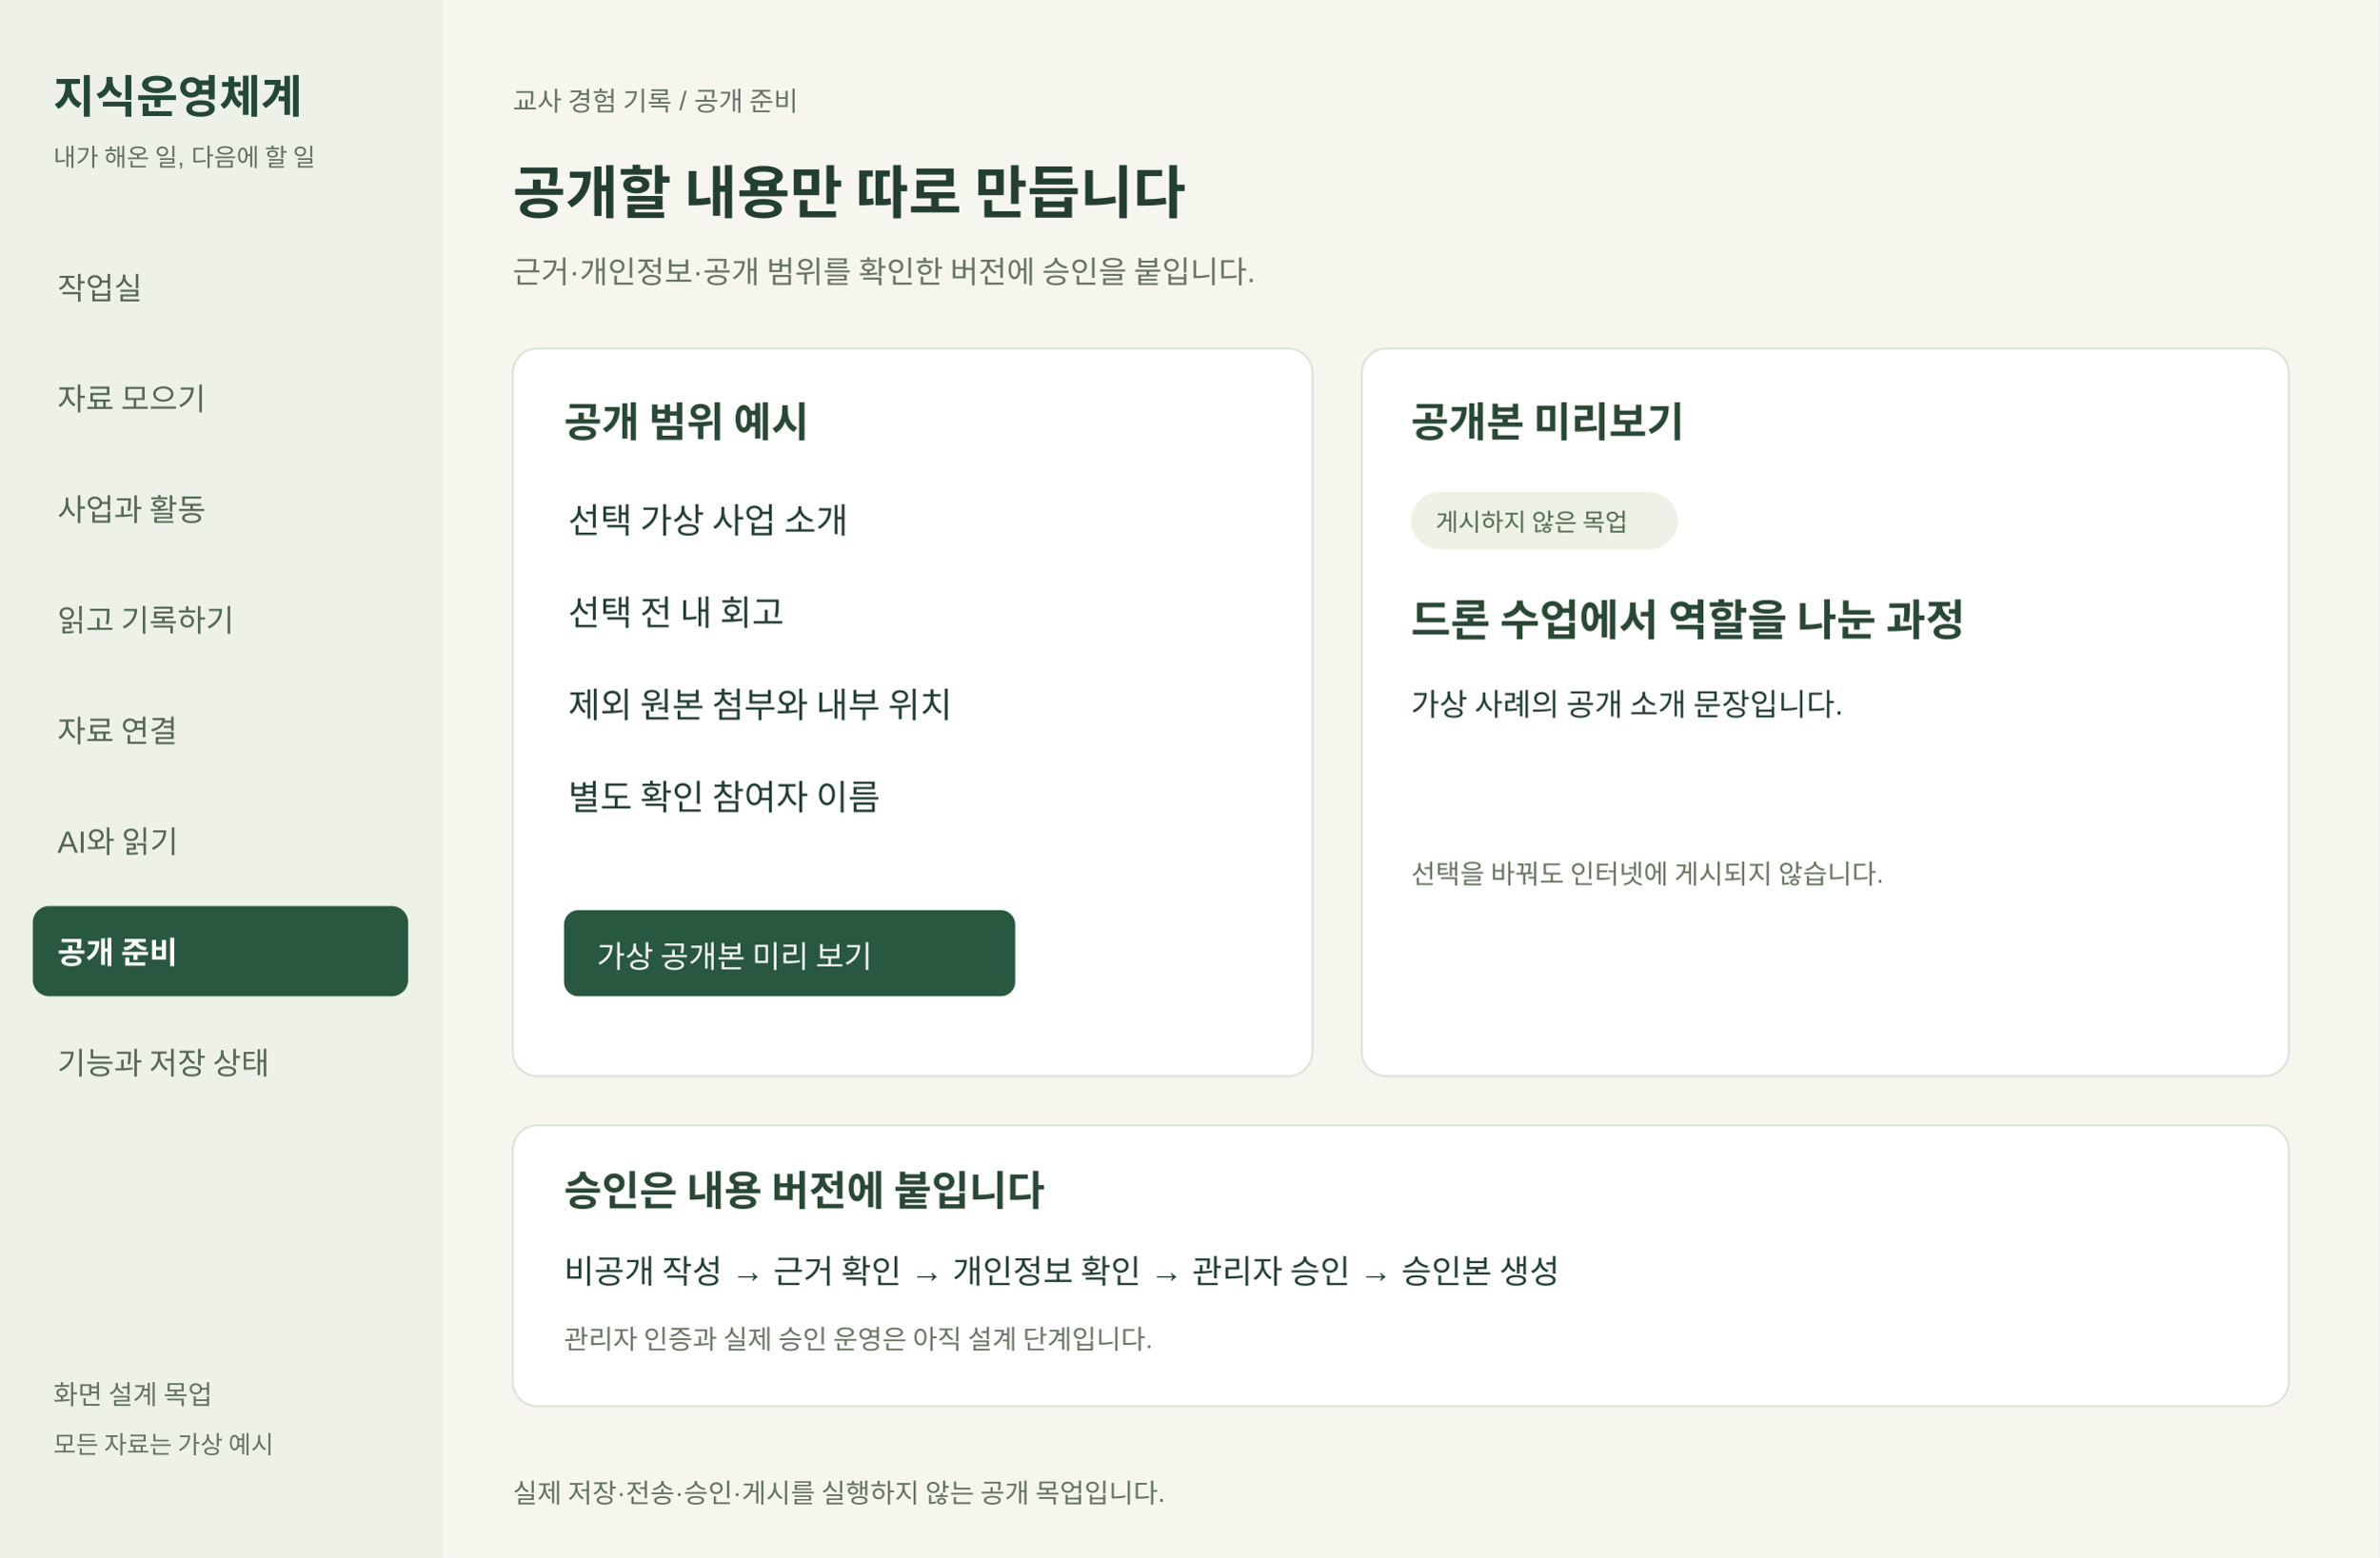
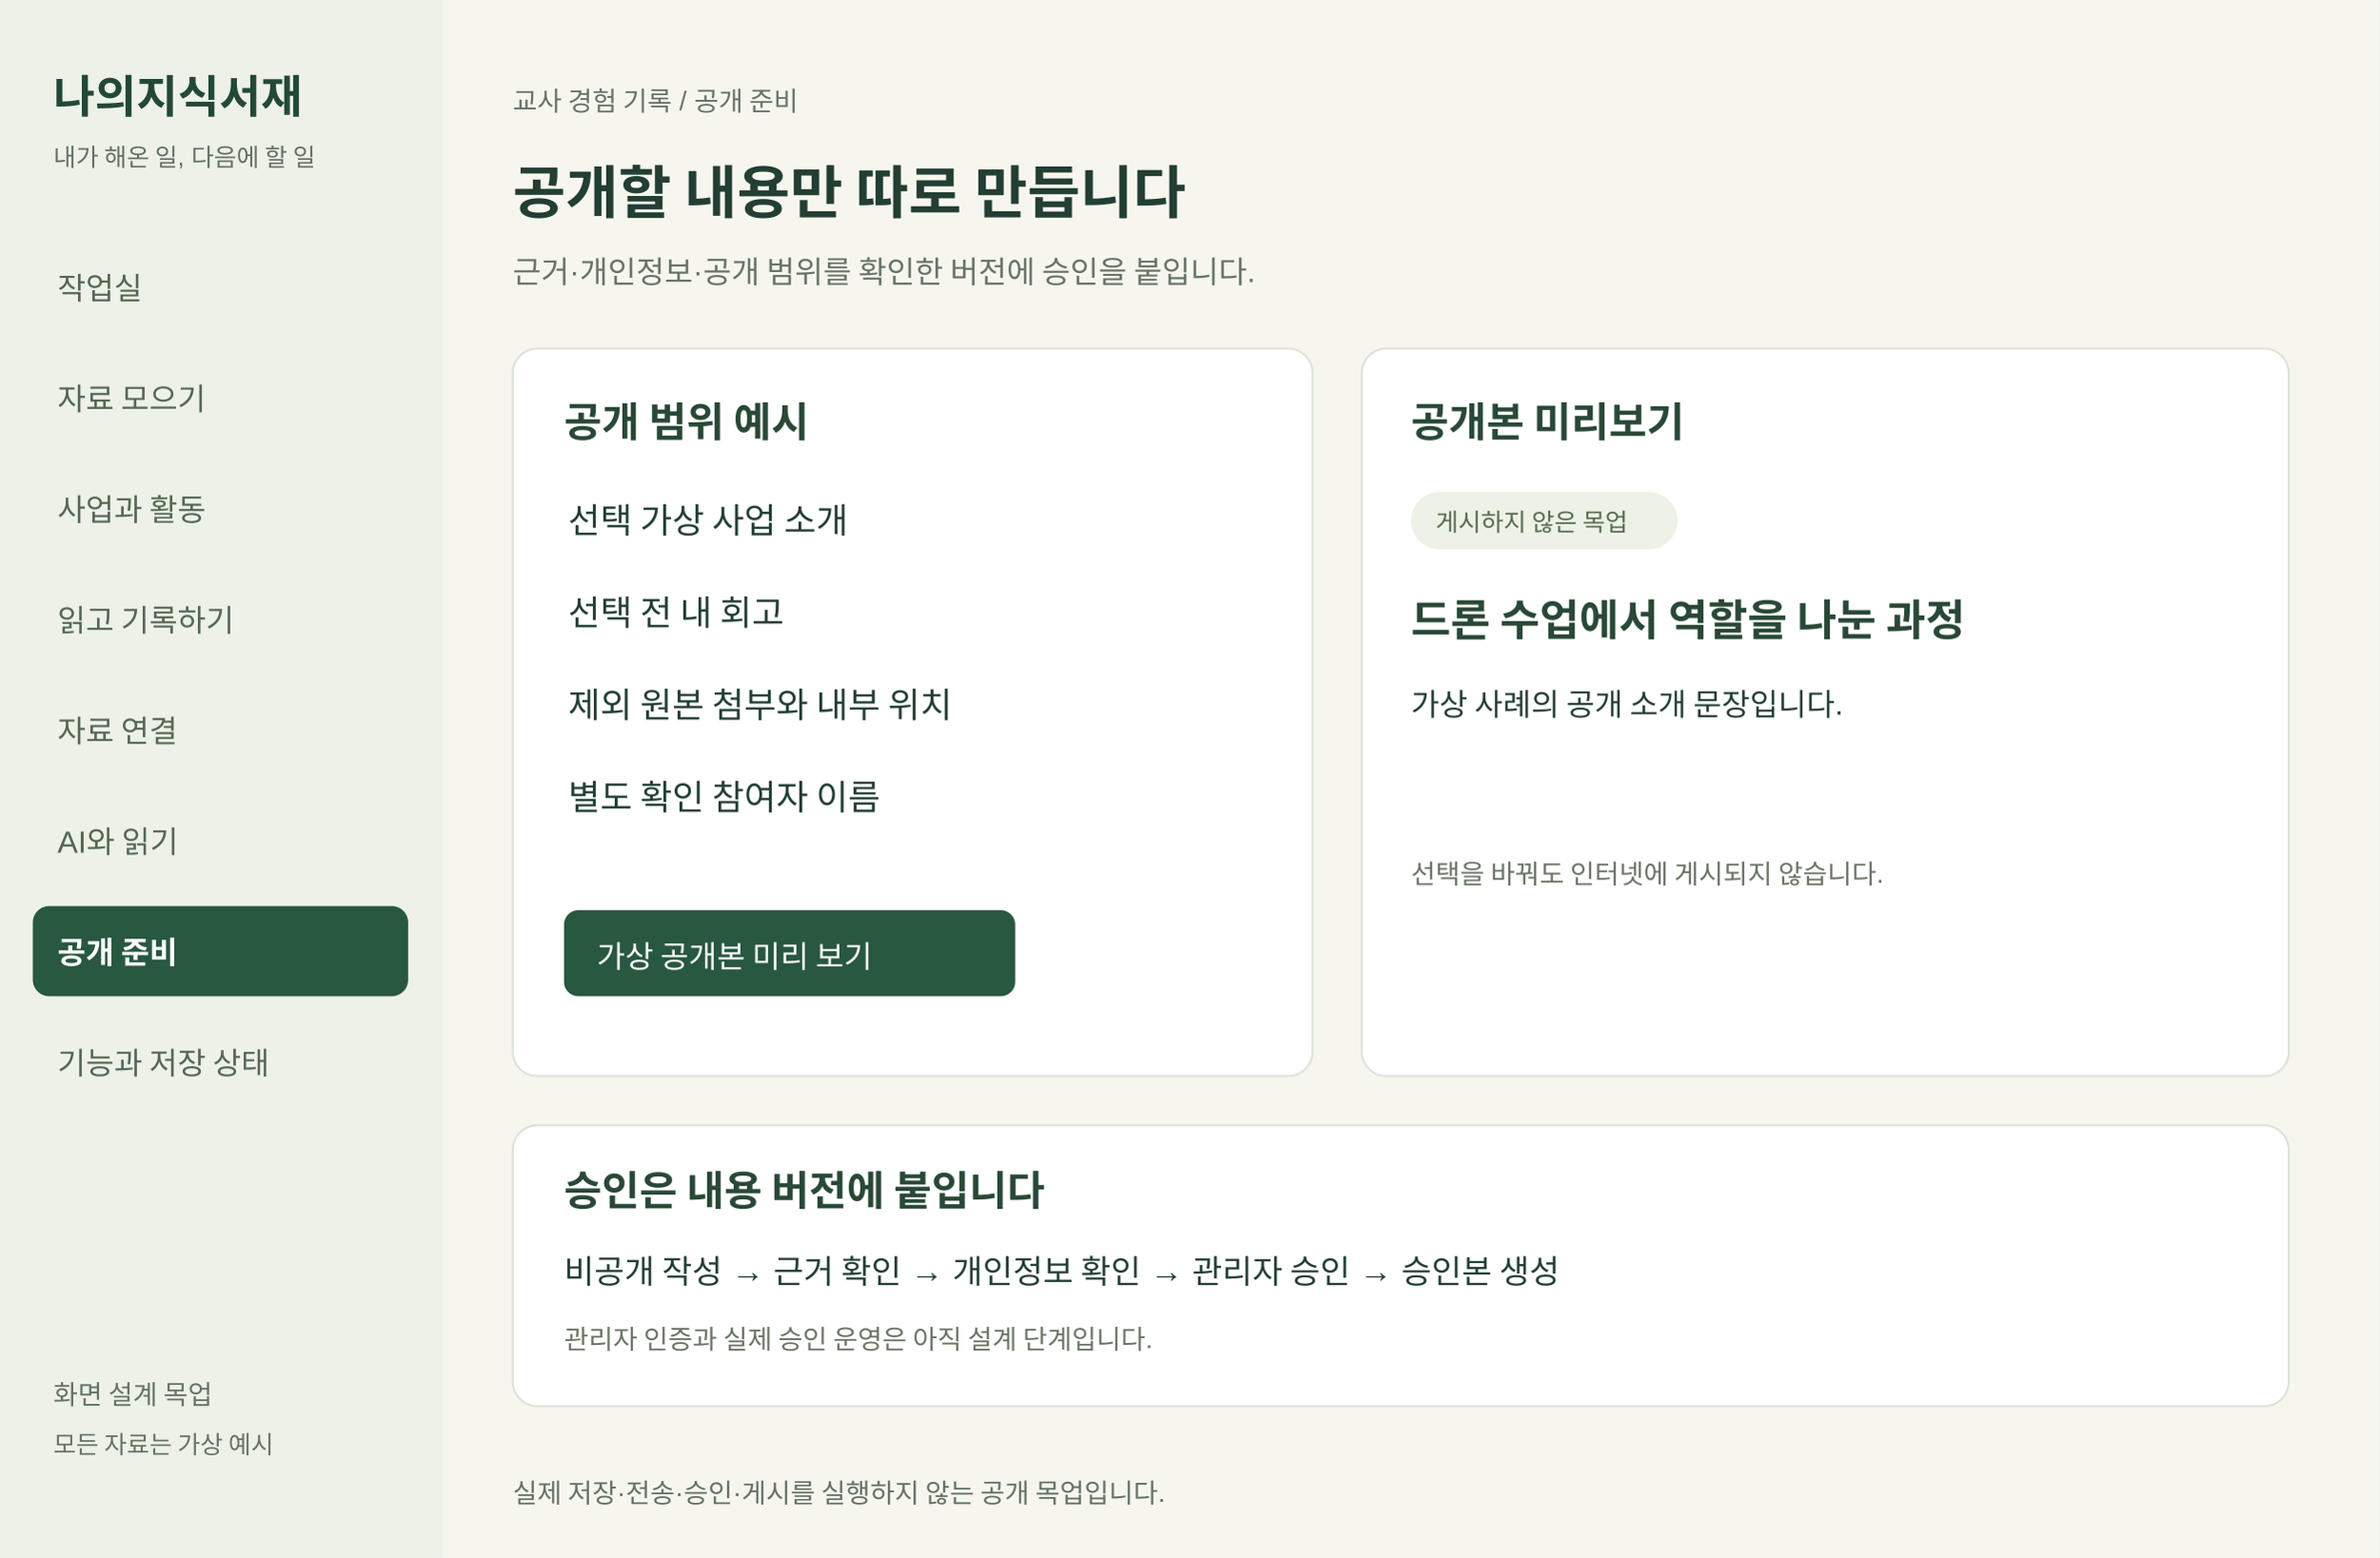
<svg xmlns="http://www.w3.org/2000/svg" width="1160" height="760" viewBox="0 0 1160 760" role="img" aria-label="공개할 내용만 따로 만듭니다 화면 설계 목업">
  <style>text{font-family:Arial,'Malgun Gothic',sans-serif}</style>
  <rect x="0" y="0" width="1160" height="760" rx="0" fill="#f6f6ef" stroke="none" />
  <rect x="0" y="0" width="216" height="760" rx="0" fill="#edf1e7" stroke="none" />
-   <text x="26" y="55" font-size="22" fill="#234837" font-weight="700">지식운영체계</text>
+   <text x="26" y="55" font-size="22" fill="#234837" font-weight="700">나의지식서재</text>
  <text x="26" y="81" font-size="12" fill="#627161" font-weight="400">내가 해온 일, 다음에 할 일</text>
  <text x="28" y="146" font-size="15" fill="#536753" font-weight="400">작업실</text>
  <text x="28" y="200" font-size="15" fill="#536753" font-weight="400">자료 모으기</text>
  <text x="28" y="254" font-size="15" fill="#536753" font-weight="400">사업과 활동</text>
  <text x="28" y="308" font-size="15" fill="#536753" font-weight="400">읽고 기록하기</text>
  <text x="28" y="362" font-size="15" fill="#536753" font-weight="400">자료 연결</text>
  <text x="28" y="416" font-size="15" fill="#536753" font-weight="400">AI와 읽기</text>
  <rect x="16" y="442" width="183" height="44" rx="8" fill="#28583f" stroke="none" />
  <text x="28" y="470" font-size="15" fill="#fff" font-weight="700">공개 준비</text>
  <text x="28" y="524" font-size="15" fill="#536753" font-weight="400">기능과 저장 상태</text>
  <text x="26" y="685" font-size="13" fill="#647462" font-weight="400">화면 설계 목업</text>
  <text x="26" y="709" font-size="12" fill="#647462" font-weight="400">모든 자료는 가상 예시</text>
  <text x="250" y="54" font-size="13" fill="#657362" font-weight="400">교사 경험 기록 / 공개 준비</text>
  <text x="250" y="104" font-size="28" fill="#233e33" font-weight="700">공개할 내용만 따로 만듭니다</text>
  <text x="250" y="138" font-size="15" fill="#657362" font-weight="400">근거·개인정보·공개 범위를 확인한 버전에 승인을 붙입니다.</text>
  <rect x="250" y="170" width="390" height="355" rx="12" fill="#fff" stroke="#dce3d7" />
  <text x="275" y="213" font-size="20" fill="#294936" font-weight="700">공개 범위 예시</text>
  <text x="277" y="260" font-size="17" fill="#233e33" font-weight="400">선택  가상 사업 소개</text>
  <text x="277" y="305" font-size="17" fill="#233e33" font-weight="400">선택 전  내 회고</text>
  <text x="277" y="350" font-size="17" fill="#233e33" font-weight="400">제외  원본 첨부와 내부 위치</text>
  <text x="277" y="395" font-size="17" fill="#233e33" font-weight="400">별도 확인  참여자 이름</text>
  <rect x="275" y="444" width="220" height="42" rx="7" fill="#28583f" stroke="none" />
  <text x="291" y="472" font-size="15" fill="#fff" font-weight="400">가상 공개본 미리 보기</text>
  <rect x="664" y="170" width="452" height="355" rx="12" fill="#fff" stroke="#dce3d7" />
  <text x="688" y="213" font-size="20" fill="#294936" font-weight="700">공개본 미리보기</text>
  <rect x="688" y="240" width="130" height="28" rx="14" fill="#edf1e6" stroke="none" />
  <text x="700" y="259" font-size="12" fill="#526b50" font-weight="400">게시하지 않은 목업</text>
  <text x="688" y="310" font-size="21" fill="#294936" font-weight="700">드론 수업에서 역할을 나눈 과정</text>
  <text x="688" y="349" font-size="15" fill="#233e33" font-weight="400">가상 사례의 공개 소개 문장입니다.</text>
  <text x="688" y="431" font-size="13" fill="#687462" font-weight="400">선택을 바꿔도 인터넷에 게시되지 않습니다.</text>
  <rect x="250" y="549" width="866" height="137" rx="12" fill="#fff" stroke="#dce3d7" />
  <text x="275" y="588" font-size="20" fill="#294936" font-weight="700">승인은 내용 버전에 붙입니다</text>
  <text x="275" y="626" font-size="16" fill="#233e33" font-weight="400">비공개 작성  →  근거 확인  →  개인정보 확인  →  관리자 승인  →  승인본 생성</text>
  <text x="275" y="658" font-size="13" fill="#687462" font-weight="400">관리자 인증과 실제 승인 운영은 아직 설계 단계입니다.</text>
  <text x="250" y="733" font-size="13" fill="#627161" font-weight="400">실제 저장·전송·승인·게시를 실행하지 않는 공개 목업입니다.</text>
</svg>
